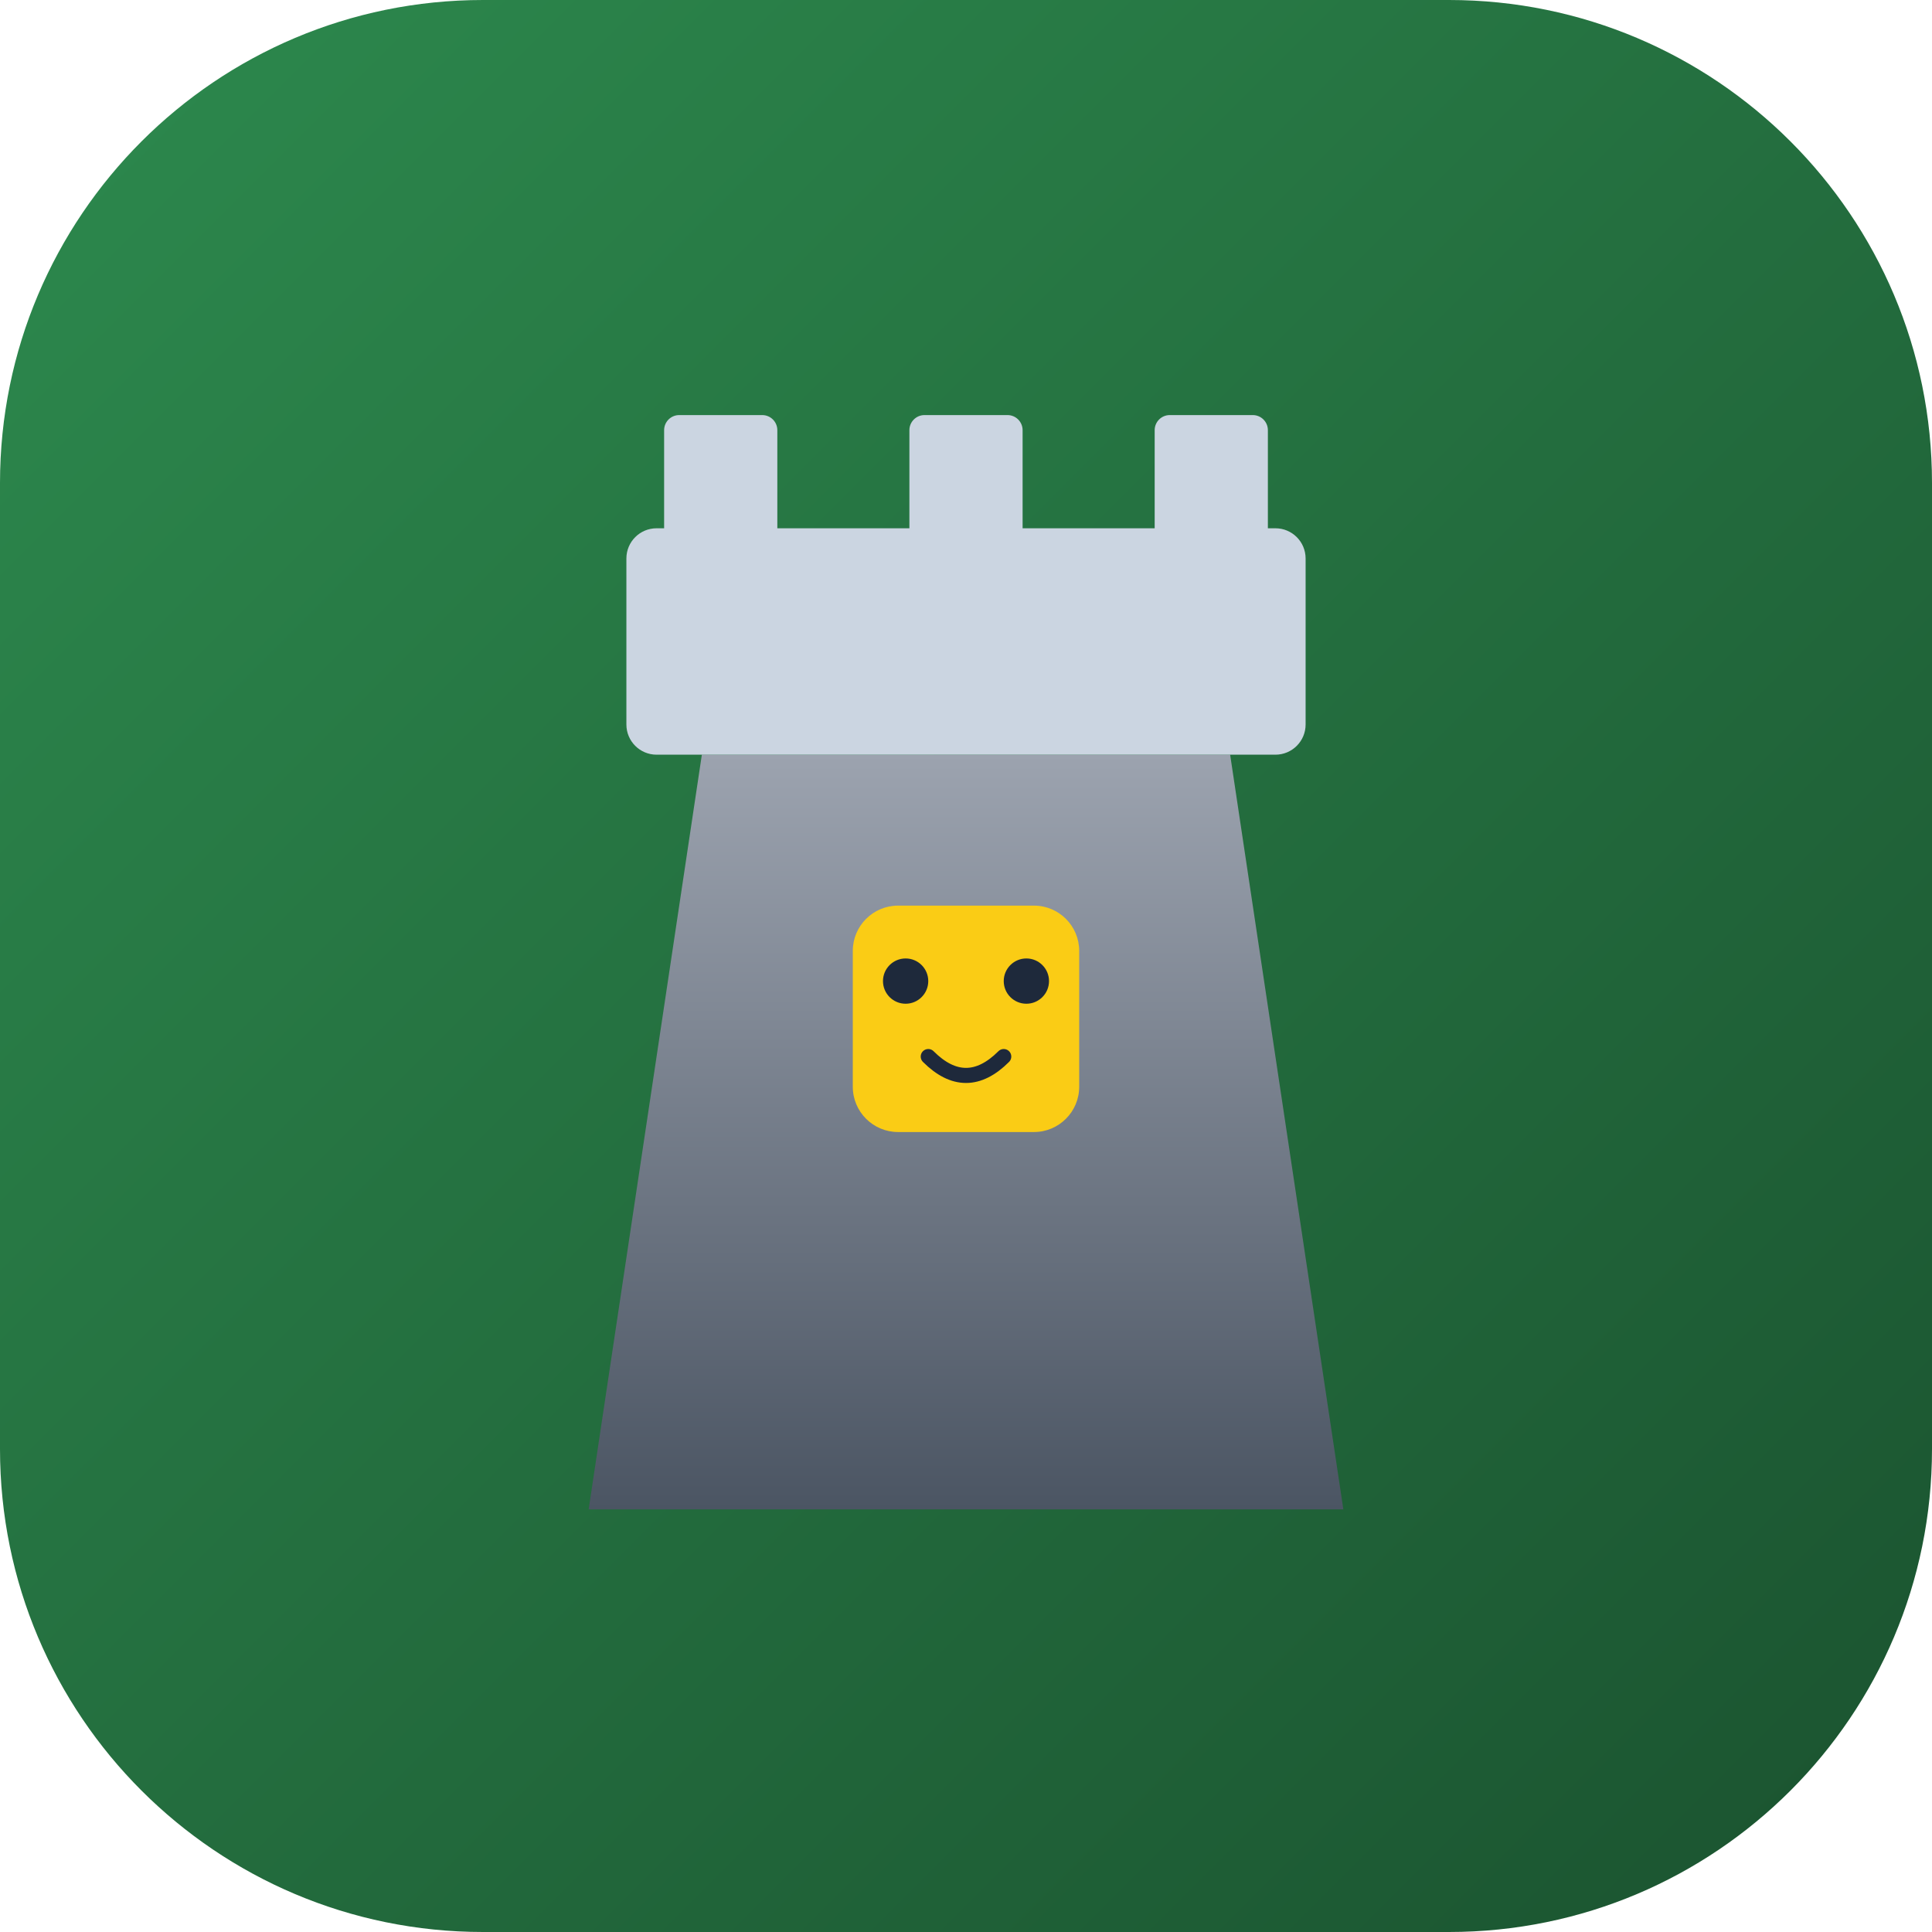
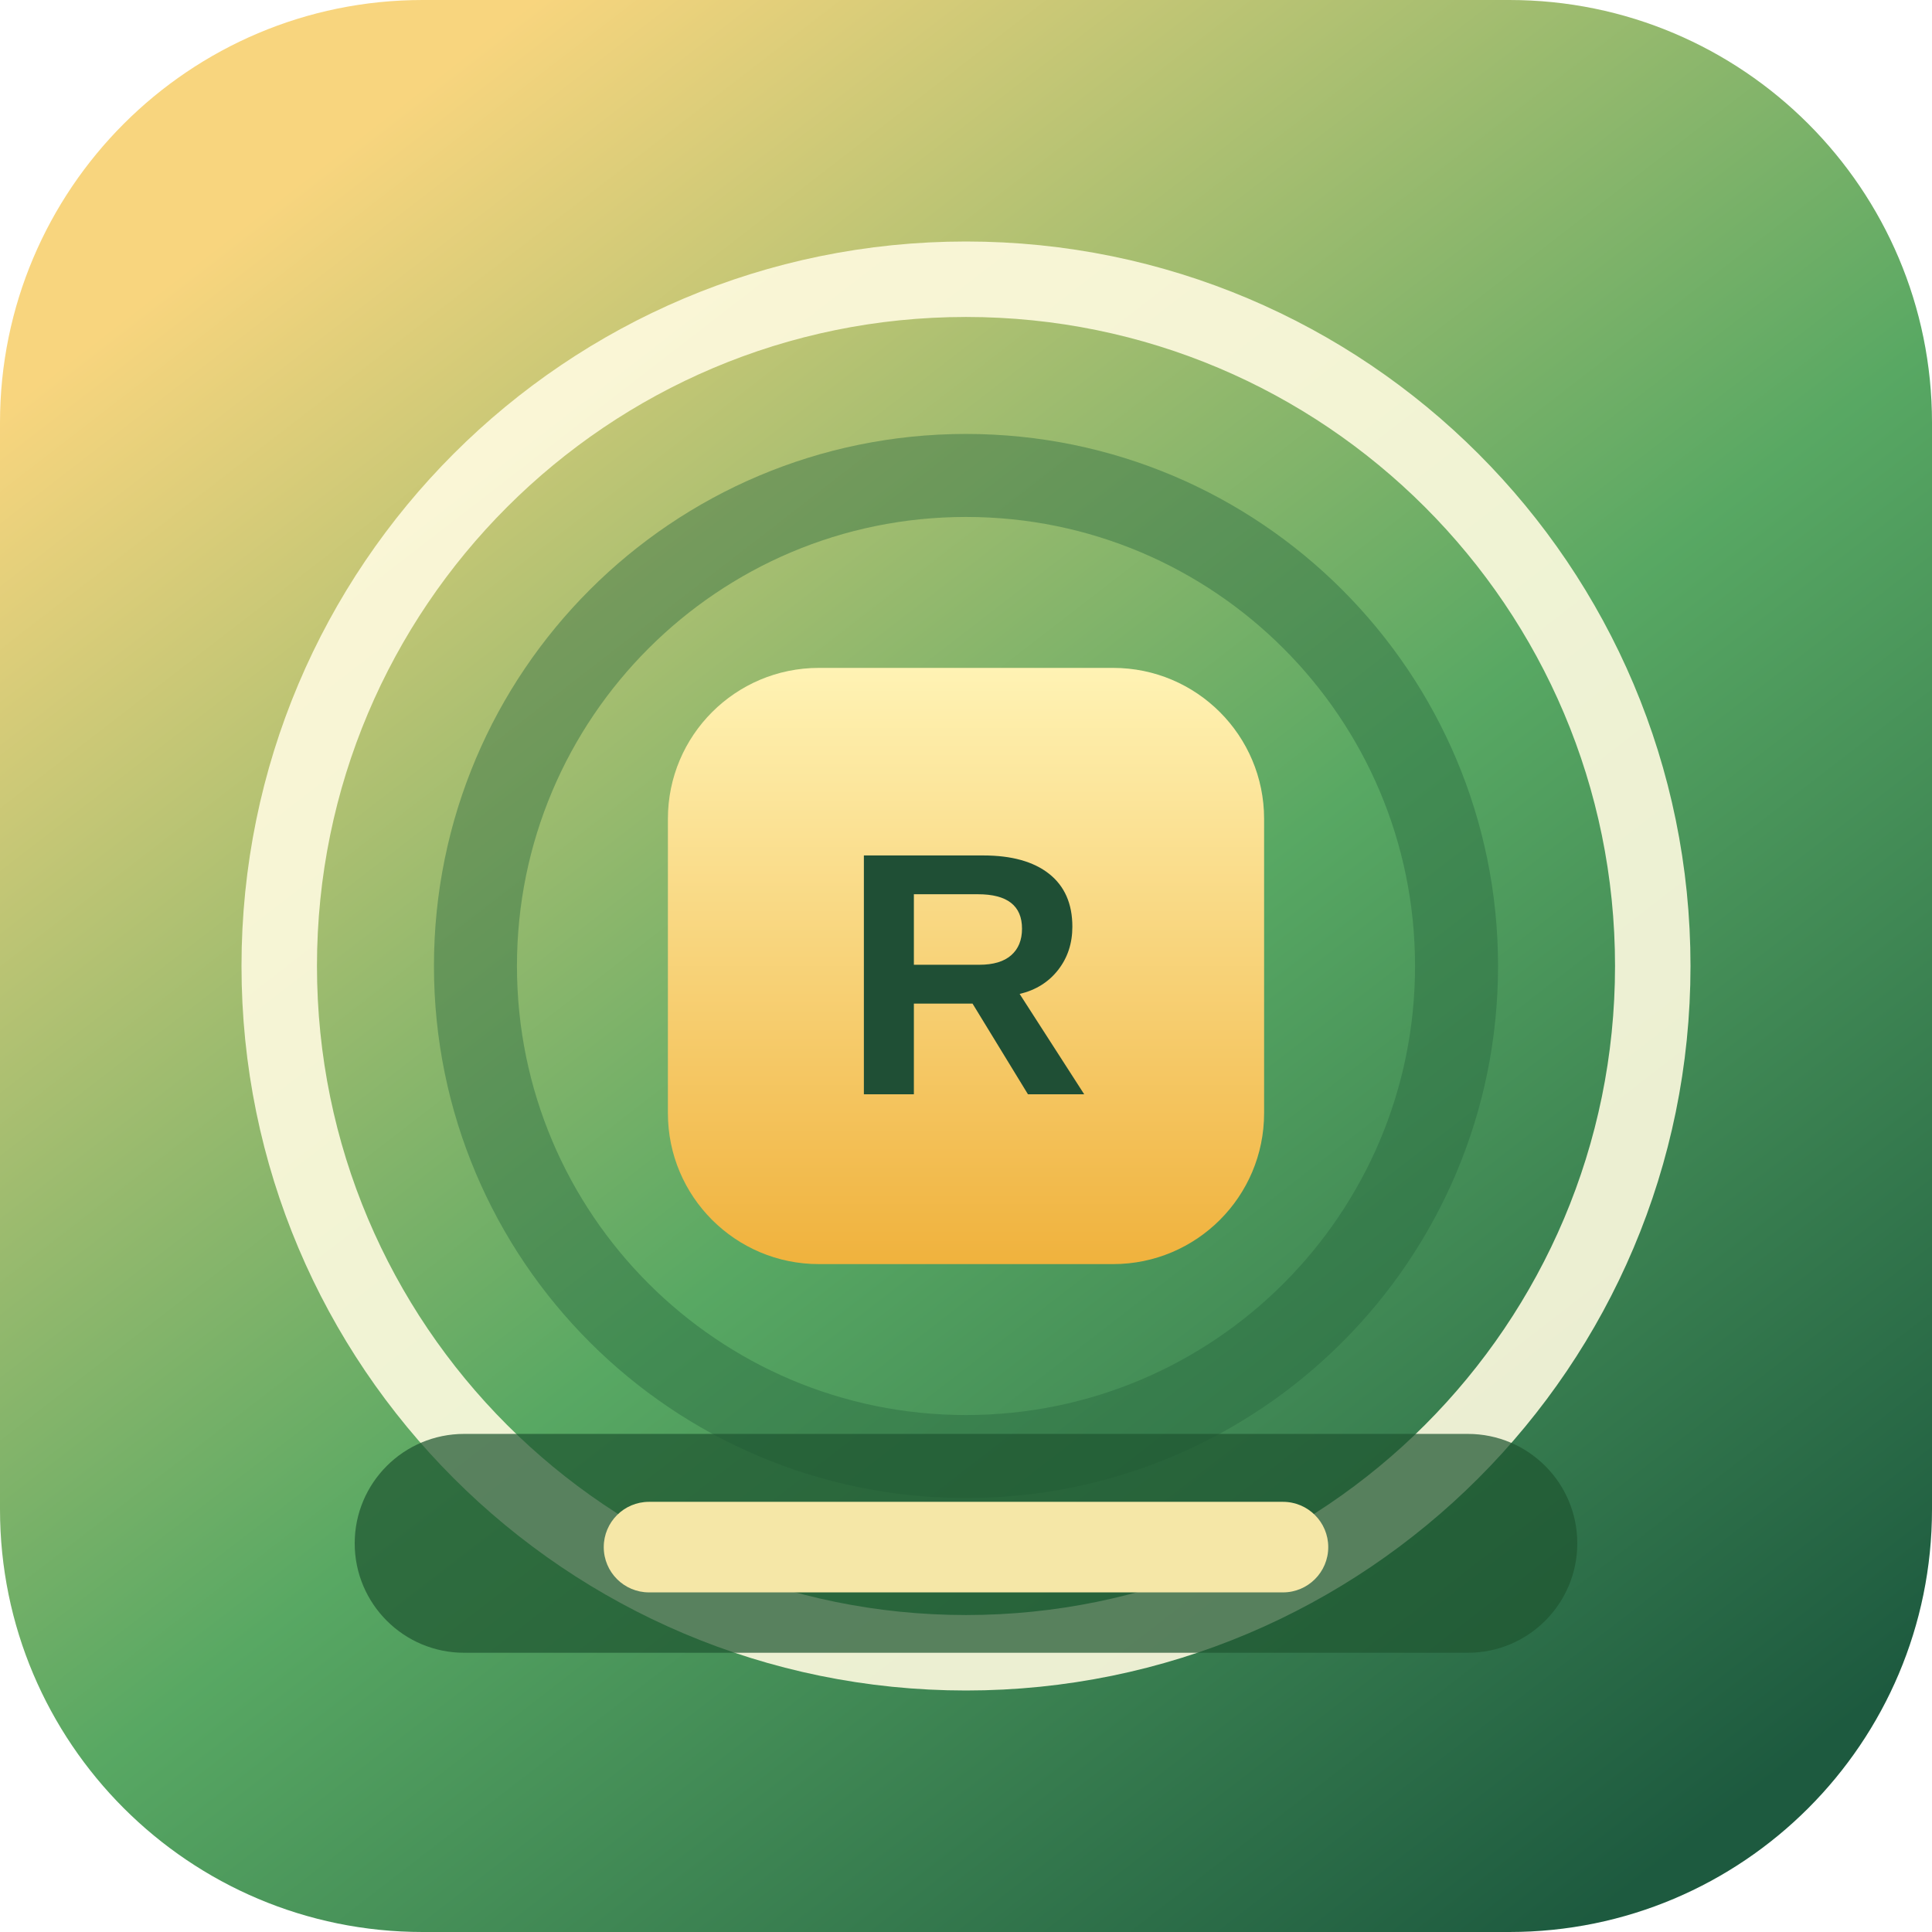
- <svg xmlns="http://www.w3.org/2000/svg" viewBox="0 0 512 512" width="512" height="512">
+ <svg xmlns="http://www.w3.org/2000/svg" viewBox="0 0 512 512" width="512" height="512" role="img" aria-label="Build A Ring Farm logo">
  <defs>
-     <linearGradient id="bg" x1="0%" y1="0%" x2="100%" y2="100%">
-       <stop offset="0%" stop-color="#2d8a4e" />
-       <stop offset="100%" stop-color="#1a522f" />
+     <linearGradient id="bg" x1="18%" y1="8%" x2="86%" y2="96%">
+       <stop offset="0%" stop-color="#f8d57e" />
+       <stop offset="52%" stop-color="#58a863" />
+       <stop offset="100%" stop-color="#1d5a3f" />
    </linearGradient>
-     <linearGradient id="tower" x1="0%" y1="0%" x2="0%" y2="100%">
-       <stop offset="0%" stop-color="#9ca3af" />
-       <stop offset="100%" stop-color="#4b5563" />
+     <linearGradient id="tile" x1="0%" y1="0%" x2="0%" y2="100%">
+       <stop offset="0%" stop-color="#fff3b4" />
+       <stop offset="100%" stop-color="#f0b23d" />
    </linearGradient>
  </defs>
-   <rect width="512" height="512" rx="128" fill="url(#bg)" />
-   <path d="M156 400 L356 400 L326 200 L186 200 Z" fill="url(#tower)" />
-   <rect x="166" y="140" width="180" height="60" fill="#cbd5e1" rx="8" />
-   <rect x="176" y="110" width="30" height="40" fill="#cbd5e1" rx="4" />
-   <rect x="241" y="110" width="30" height="40" fill="#cbd5e1" rx="4" />
-   <rect x="306" y="110" width="30" height="40" fill="#cbd5e1" rx="4" />
-   <rect x="226" y="240" width="60" height="60" fill="#facc15" rx="12" />
-   <circle cx="240" cy="260" r="6" fill="#1e293b" />
-   <circle cx="272" cy="260" r="6" fill="#1e293b" />
-   <path d="M246 280 Q256 290 266 280" stroke="#1e293b" stroke-width="4" stroke-linecap="round" fill="none" />
+   <rect width="512" height="512" rx="112" fill="url(#bg)" />
+   <circle cx="256" cy="256" r="182" fill="none" stroke="#fffbe0" stroke-width="20" opacity=".9" />
+   <circle cx="256" cy="256" r="130" fill="none" stroke="#27673f" stroke-width="22" opacity=".42" />
+   <rect x="177" y="177" width="158" height="158" rx="40" fill="url(#tile)" />
+   <text x="256" y="290" text-anchor="middle" font-family="Arial, Helvetica, sans-serif" font-size="92" font-weight="900" fill="#1f4f35">R</text>
+   <rect x="94" y="380" width="324" height="58" rx="29" fill="#1f5631" opacity=".72" />
+   <rect x="160" y="398" width="192" height="24" rx="12" fill="#f5e7a7" />
</svg>
